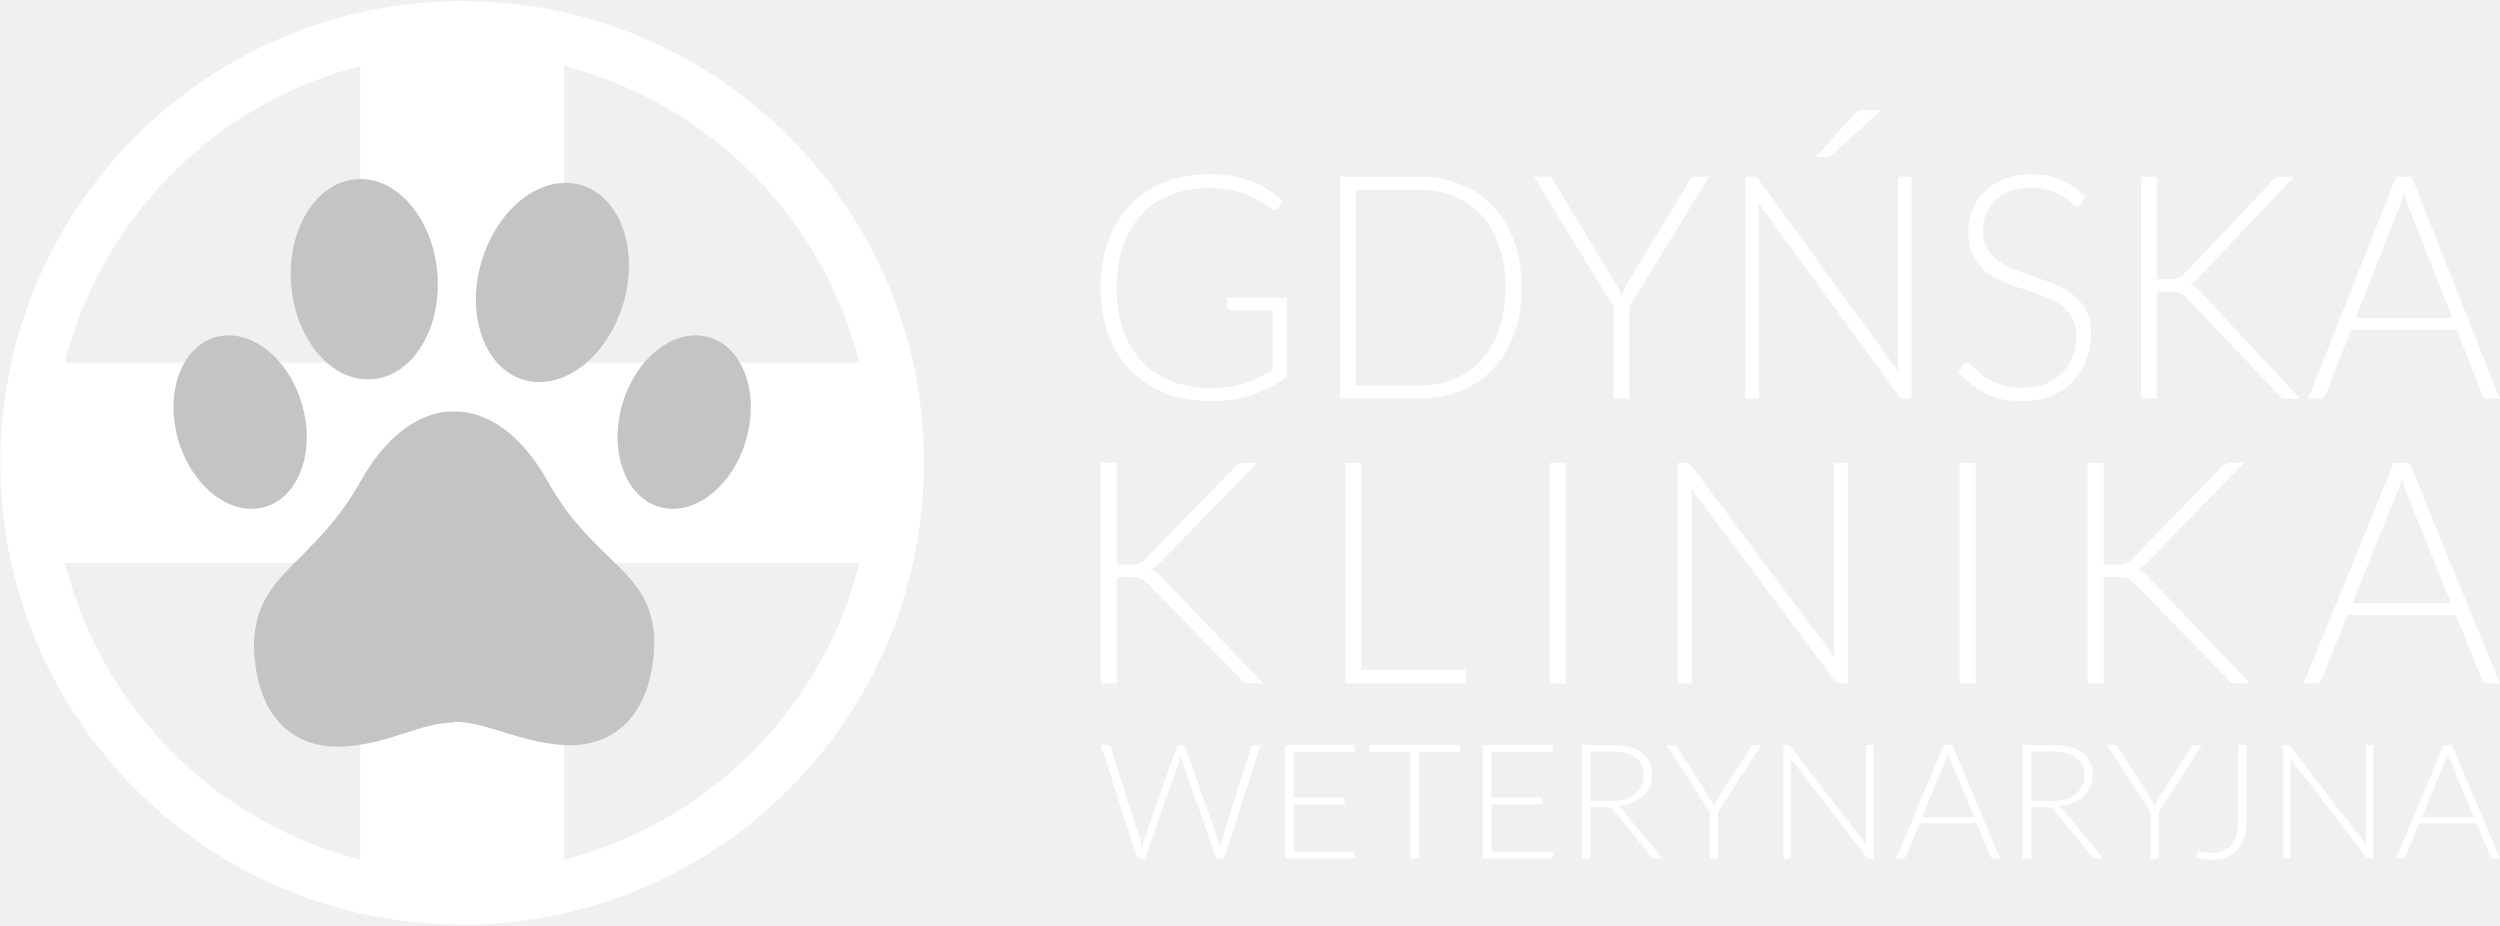
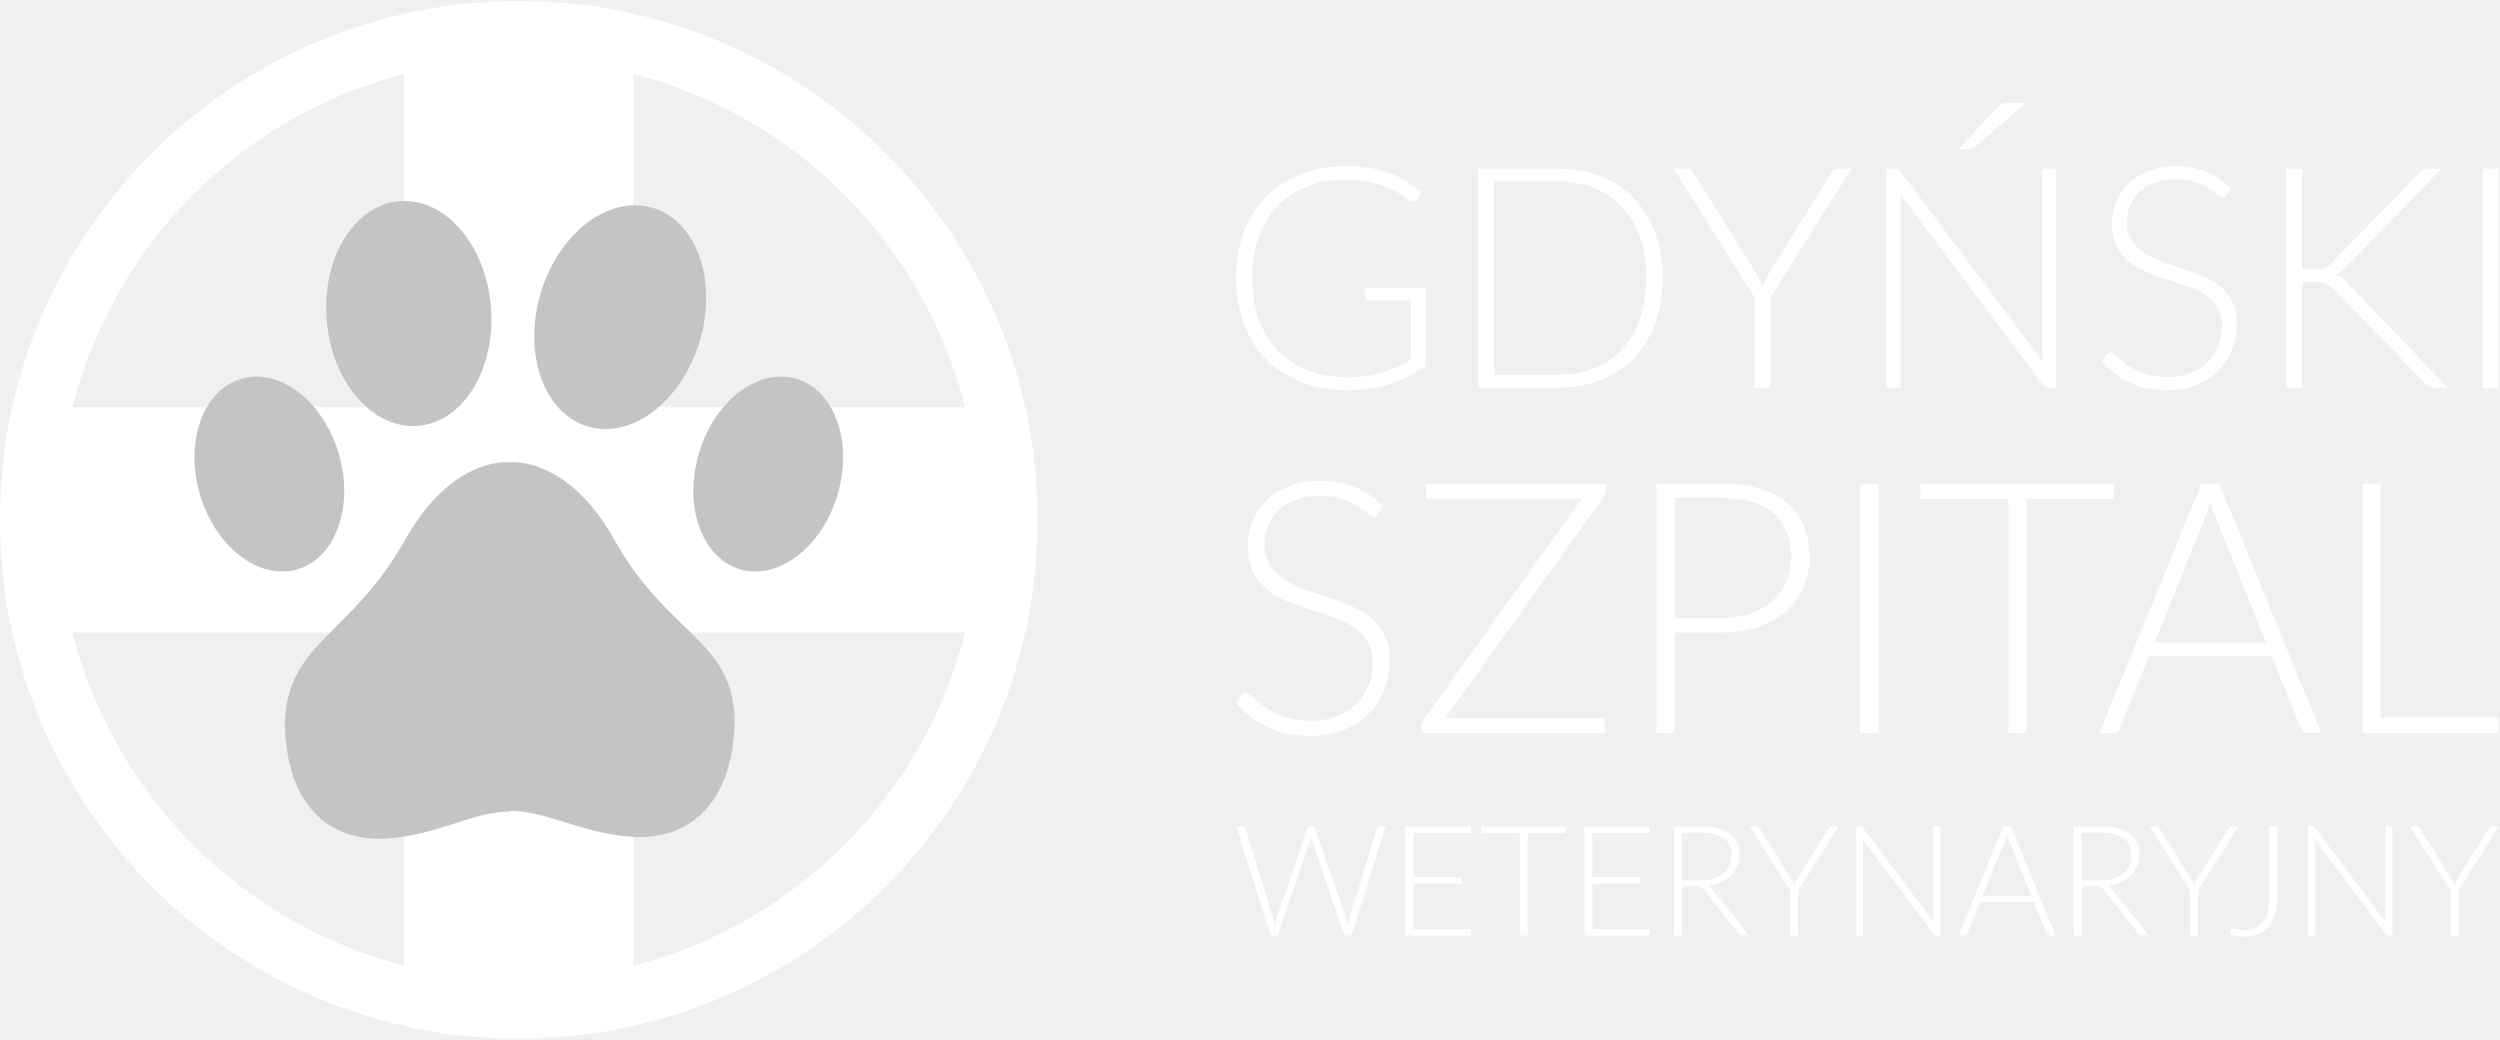
- <svg xmlns="http://www.w3.org/2000/svg" width="1456" height="539" viewBox="0 0 1456 539" fill="none">
-   <path d="M749.428 173.519V219.455C743.162 224.021 736.482 227.522 729.389 229.957C722.295 232.393 714.314 233.61 705.447 233.61C695.516 233.61 686.59 232.058 678.668 228.953C670.747 225.787 663.978 221.342 658.362 215.62C652.806 209.836 648.52 202.865 645.505 194.706C642.549 186.548 641.071 177.477 641.071 167.492C641.071 157.507 642.52 148.466 645.416 140.369C648.372 132.211 652.569 125.27 658.008 119.547C663.505 113.763 670.126 109.319 677.87 106.214C685.614 103.048 694.334 101.465 704.028 101.465C708.817 101.465 713.221 101.8 717.24 102.47C721.319 103.139 725.103 104.144 728.59 105.483C732.078 106.762 735.33 108.375 738.344 110.324C741.359 112.211 744.256 114.403 747.034 116.899L744.551 120.917C743.724 122.378 742.482 122.713 740.827 121.922C739.94 121.556 738.669 120.704 737.014 119.365C735.359 118.025 733.083 116.625 730.187 115.164C727.29 113.703 723.684 112.394 719.369 111.237C715.112 110.08 709.91 109.502 703.762 109.502C695.605 109.502 688.215 110.841 681.594 113.52C675.033 116.199 669.417 120.034 664.747 125.027C660.136 130.019 656.559 136.107 654.017 143.291C651.535 150.475 650.293 158.542 650.293 167.492C650.293 176.564 651.535 184.722 654.017 191.967C656.559 199.212 660.195 205.361 664.924 210.414C669.712 215.467 675.506 219.333 682.304 222.012C689.102 224.691 696.757 226.03 705.27 226.03C708.994 226.03 712.423 225.787 715.556 225.3C718.748 224.813 721.763 224.143 724.6 223.291C727.497 222.377 730.275 221.282 732.935 220.003C735.655 218.664 738.403 217.172 741.182 215.528V180.734H717.152C716.502 180.734 715.94 180.521 715.467 180.095C715.053 179.668 714.846 179.181 714.846 178.634V173.519H749.428Z" fill="white" />
-   <path d="M886.223 167.492C886.223 177.477 884.774 186.457 881.878 194.432C878.981 202.408 874.902 209.196 869.641 214.798C864.38 220.399 858.055 224.691 850.665 227.674C843.335 230.657 835.236 232.149 826.369 232.149H780.526V102.926H826.369C835.236 102.926 843.335 104.418 850.665 107.401C858.055 110.384 864.38 114.677 869.641 120.278C874.902 125.879 878.981 132.667 881.878 140.643C884.774 148.619 886.223 157.568 886.223 167.492ZM876.824 167.492C876.824 158.481 875.612 150.445 873.188 143.383C870.764 136.32 867.336 130.354 862.902 125.483C858.468 120.613 853.148 116.899 846.941 114.342C840.734 111.785 833.877 110.506 826.369 110.506H789.659V224.569H826.369C833.877 224.569 840.734 223.291 846.941 220.734C853.148 218.177 858.468 214.463 862.902 209.592C867.336 204.722 870.764 198.755 873.188 191.693C875.612 184.63 876.824 176.564 876.824 167.492Z" fill="white" />
-   <path d="M948.84 178.907V232.149H939.796V178.907L893.332 102.926H901.312C902.14 102.926 902.82 103.139 903.352 103.566C903.884 103.931 904.327 104.479 904.682 105.209L940.594 164.57C941.362 165.97 942.072 167.34 942.722 168.679C943.372 169.958 943.934 171.236 944.407 172.515C944.88 171.236 945.412 169.958 946.003 168.679C946.594 167.34 947.274 165.97 948.042 164.57L983.954 105.209C984.25 104.54 984.664 103.992 985.196 103.566C985.787 103.139 986.496 102.926 987.324 102.926H995.304L948.84 178.907Z" fill="white" />
-   <path d="M1113.28 102.926V232.149H1109.02C1108.25 232.149 1107.6 232.027 1107.07 231.784C1106.6 231.479 1106.13 230.992 1105.65 230.323L1024.16 118.177C1024.34 120.004 1024.43 121.739 1024.43 123.383V232.149H1016.45V102.926H1020.97C1021.8 102.926 1022.42 103.048 1022.83 103.292C1023.31 103.474 1023.81 103.931 1024.34 104.662L1105.65 216.533C1105.48 214.706 1105.39 212.971 1105.39 211.327V102.926H1113.28ZM1095.81 64.114L1066.73 90.324C1066.19 90.811 1065.66 91.115 1065.13 91.237C1064.6 91.359 1063.98 91.42 1063.27 91.42H1057.5L1080.38 66.123C1081.09 65.271 1081.8 64.723 1082.51 64.479C1083.28 64.236 1084.37 64.114 1085.79 64.114H1095.81Z" fill="white" />
-   <path d="M1212.13 118.634C1211.59 119.669 1210.83 120.186 1209.82 120.186C1209.05 120.186 1208.05 119.639 1206.81 118.543C1205.62 117.386 1204 116.138 1201.93 114.798C1199.86 113.398 1197.26 112.12 1194.13 110.963C1191.05 109.806 1187.24 109.228 1182.69 109.228C1178.14 109.228 1174.12 109.897 1170.63 111.237C1167.2 112.576 1164.3 114.403 1161.94 116.716C1159.63 119.03 1157.86 121.709 1156.62 124.753C1155.44 127.797 1154.84 130.993 1154.84 134.342C1154.84 138.725 1155.73 142.348 1157.5 145.209C1159.34 148.071 1161.73 150.506 1164.69 152.515C1167.64 154.524 1170.98 156.229 1174.71 157.629C1178.49 158.969 1182.36 160.308 1186.32 161.647C1190.28 162.987 1194.13 164.478 1197.85 166.122C1201.63 167.705 1205 169.714 1207.96 172.15C1210.91 174.585 1213.28 177.599 1215.05 181.191C1216.89 184.722 1217.8 189.136 1217.8 194.432C1217.8 199.851 1216.89 204.965 1215.05 209.775C1213.28 214.524 1210.68 218.664 1207.25 222.195C1203.82 225.726 1199.62 228.527 1194.66 230.597C1189.69 232.606 1184.02 233.61 1177.63 233.61C1169.36 233.61 1162.23 232.119 1156.26 229.135C1150.29 226.091 1145.06 221.951 1140.57 216.715L1143.05 212.697C1143.76 211.784 1144.59 211.327 1145.53 211.327C1146.07 211.327 1146.75 211.693 1147.57 212.423C1148.4 213.154 1149.41 214.067 1150.59 215.163C1151.77 216.198 1153.19 217.355 1154.84 218.633C1156.5 219.851 1158.42 221.008 1160.61 222.103C1162.8 223.138 1165.31 224.021 1168.15 224.752C1170.98 225.482 1174.2 225.848 1177.81 225.848C1182.78 225.848 1187.21 225.087 1191.11 223.565C1195.01 221.982 1198.29 219.851 1200.95 217.172C1203.67 214.493 1205.74 211.327 1207.16 207.674C1208.58 203.961 1209.29 200.003 1209.29 195.802C1209.29 191.236 1208.37 187.492 1206.54 184.57C1204.77 181.586 1202.4 179.121 1199.45 177.172C1196.49 175.163 1193.12 173.489 1189.34 172.15C1185.61 170.81 1181.77 169.501 1177.81 168.223C1173.85 166.944 1169.98 165.513 1166.19 163.93C1162.47 162.347 1159.13 160.338 1156.17 157.903C1153.22 155.407 1150.82 152.332 1148.99 148.679C1147.22 144.966 1146.33 140.339 1146.33 134.798C1146.33 130.476 1147.13 126.305 1148.73 122.287C1150.32 118.269 1152.66 114.738 1155.73 111.693C1158.81 108.588 1162.59 106.123 1167.08 104.296C1171.63 102.409 1176.81 101.465 1182.6 101.465C1189.1 101.465 1194.92 102.531 1200.07 104.662C1205.27 106.792 1210 110.05 1214.25 114.433L1212.13 118.634Z" fill="white" />
-   <path d="M1256.14 162.561H1263.58C1264.71 162.561 1265.68 162.53 1266.51 162.469C1267.34 162.347 1268.08 162.165 1268.73 161.921C1269.44 161.678 1270.06 161.343 1270.59 160.917C1271.18 160.43 1271.8 159.851 1272.45 159.182L1323.08 105.575C1323.97 104.54 1324.83 103.84 1325.65 103.474C1326.54 103.109 1327.58 102.926 1328.76 102.926H1336.03L1281.23 160.917C1280.11 162.134 1279.1 163.078 1278.21 163.748C1277.39 164.417 1276.44 164.965 1275.38 165.392C1276.62 165.757 1277.74 166.335 1278.75 167.127C1279.75 167.857 1280.76 168.831 1281.76 170.049L1339.49 232.149H1332.13C1330.59 232.149 1329.47 231.966 1328.76 231.601C1328.11 231.175 1327.46 230.536 1326.81 229.683L1273.78 173.793C1273.13 173.124 1272.51 172.545 1271.92 172.058C1271.39 171.571 1270.77 171.175 1270.06 170.871C1269.41 170.506 1268.61 170.262 1267.66 170.14C1266.78 169.958 1265.62 169.866 1264.2 169.866H1256.14V232.149H1247V102.926H1256.14V162.561Z" fill="white" />
-   <path d="M1428.12 185.209L1402.58 119.913C1401.69 117.782 1400.84 115.225 1400.01 112.241C1399.65 113.703 1399.27 115.103 1398.86 116.442C1398.44 117.721 1398 118.908 1397.53 120.004L1371.99 185.209H1428.12ZM1455.87 232.149H1448.87C1448.04 232.149 1447.36 231.936 1446.83 231.51C1446.3 231.023 1445.88 230.414 1445.59 229.683L1430.87 192.149H1369.24L1354.52 229.683C1354.28 230.353 1353.87 230.931 1353.28 231.418C1352.69 231.906 1351.98 232.149 1351.15 232.149H1344.23L1395.57 102.926H1404.53L1455.87 232.149Z" fill="white" />
-   <path d="M734.214 433.935L712.838 499.991H708.418L688.339 442.665C688.083 441.887 687.859 441.078 687.667 440.237C687.474 441.078 687.25 441.887 686.994 442.665L666.867 499.991H662.496L641.071 433.935H645.154C646.083 433.935 646.676 434.355 646.932 435.196L664.081 489.488C664.433 490.733 664.753 492.149 665.041 493.736C665.202 492.927 665.362 492.18 665.522 491.495C665.682 490.779 665.874 490.11 666.098 489.488L685.313 435.196C685.441 434.853 685.665 434.558 685.985 434.309C686.306 434.06 686.69 433.935 687.138 433.935H688.483C688.932 433.935 689.3 434.06 689.588 434.309C689.876 434.526 690.1 434.822 690.261 435.196L709.475 489.488C709.699 490.079 709.891 490.733 710.052 491.448C710.244 492.164 710.42 492.911 710.58 493.689C710.74 492.911 710.884 492.18 711.012 491.495C711.172 490.779 711.333 490.11 711.493 489.488L728.642 435.196C728.738 434.853 728.946 434.558 729.266 434.309C729.618 434.06 730.019 433.935 730.467 433.935H734.214Z" fill="white" />
-   <path d="M789.273 496.023L789.177 499.991H748.442V433.935H789.177V437.903H753.39V464.606H783.173V468.48H753.39V496.023H789.273Z" fill="white" />
-   <path d="M850.287 437.997H826.413V499.991H821.465V437.997H797.447V433.935H850.287V437.997Z" fill="white" />
-   <path d="M904.482 496.023L904.386 499.991H863.651V433.935H904.386V437.903H868.599V464.606H898.381V468.48H868.599V496.023H904.482Z" fill="white" />
-   <path d="M938.019 466.566C941.029 466.566 943.719 466.224 946.089 465.539C948.491 464.824 950.508 463.812 952.142 462.505C953.807 461.198 955.072 459.626 955.936 457.79C956.801 455.954 957.233 453.884 957.233 451.581C957.233 446.882 955.648 443.396 952.478 441.124C949.34 438.852 944.744 437.716 938.691 437.716H926.25V466.566H938.019ZM968.186 499.991H963.959C963.414 499.991 962.95 499.914 962.566 499.758C962.213 499.571 961.877 499.244 961.557 498.778L939.748 471.982C939.492 471.639 939.22 471.344 938.932 471.095C938.675 470.846 938.371 470.659 938.019 470.534C937.699 470.379 937.298 470.27 936.818 470.208C936.37 470.145 935.809 470.114 935.137 470.114H926.25V499.991H921.302V433.935H938.691C946.505 433.935 952.35 435.413 956.225 438.37C960.132 441.295 962.085 445.606 962.085 451.301C962.085 453.822 961.637 456.125 960.74 458.21C959.843 460.295 958.546 462.132 956.849 463.719C955.184 465.275 953.15 466.551 950.749 467.547C948.379 468.543 945.705 469.212 942.726 469.554C943.495 470.021 944.184 470.643 944.792 471.421L968.186 499.991Z" fill="white" />
-   <path d="M1000.6 472.775V499.991H995.702V472.775L970.531 433.935H974.855C975.303 433.935 975.671 434.044 975.959 434.262C976.248 434.449 976.488 434.729 976.68 435.102L996.135 465.446C996.551 466.162 996.935 466.862 997.288 467.547C997.64 468.2 997.944 468.854 998.2 469.507C998.456 468.854 998.745 468.2 999.065 467.547C999.385 466.862 999.753 466.162 1000.17 465.446L1019.62 435.102C1019.78 434.76 1020.01 434.48 1020.3 434.262C1020.62 434.044 1021 433.935 1021.45 433.935H1025.77L1000.6 472.775Z" fill="white" />
-   <path d="M1091.12 433.935V499.991H1088.82C1088.4 499.991 1088.05 499.929 1087.76 499.805C1087.51 499.649 1087.25 499.4 1086.99 499.058L1042.85 441.731C1042.94 442.665 1042.99 443.552 1042.99 444.392V499.991H1038.67V433.935H1041.12C1041.57 433.935 1041.9 433.997 1042.13 434.122C1042.38 434.215 1042.66 434.449 1042.94 434.822L1086.99 492.009C1086.9 491.075 1086.85 490.188 1086.85 489.348V433.935H1091.12Z" fill="white" />
-   <path d="M1149.77 475.996L1135.93 442.618C1135.45 441.529 1134.99 440.222 1134.54 438.697C1134.35 439.444 1134.14 440.159 1133.91 440.844C1133.69 441.498 1133.45 442.105 1133.19 442.665L1119.36 475.996H1149.77ZM1164.8 499.991H1161.01C1160.56 499.991 1160.19 499.882 1159.9 499.665C1159.61 499.416 1159.39 499.104 1159.23 498.731L1151.25 479.544H1117.87L1109.9 498.731C1109.77 499.073 1109.54 499.369 1109.22 499.618C1108.9 499.867 1108.52 499.991 1108.07 499.991H1104.32L1132.14 433.935H1136.99L1164.8 499.991Z" fill="white" />
-   <path d="M1194.71 466.566C1197.72 466.566 1200.41 466.224 1202.78 465.539C1205.18 464.824 1207.2 463.812 1208.83 462.505C1210.49 461.198 1211.76 459.626 1212.62 457.79C1213.49 455.954 1213.92 453.884 1213.92 451.581C1213.92 446.882 1212.34 443.396 1209.16 441.124C1206.03 438.852 1201.43 437.716 1195.38 437.716H1182.94V466.566H1194.71ZM1224.87 499.991H1220.65C1220.1 499.991 1219.64 499.914 1219.25 499.758C1218.9 499.571 1218.56 499.244 1218.24 498.778L1196.44 471.982C1196.18 471.639 1195.91 471.344 1195.62 471.095C1195.36 470.846 1195.06 470.659 1194.71 470.534C1194.39 470.379 1193.99 470.27 1193.51 470.208C1193.06 470.145 1192.5 470.114 1191.82 470.114H1182.94V499.991H1177.99V433.935H1195.38C1203.19 433.935 1209.04 435.413 1212.91 438.37C1216.82 441.295 1218.77 445.606 1218.77 451.301C1218.77 453.822 1218.32 456.125 1217.43 458.21C1216.53 460.295 1215.23 462.132 1213.54 463.719C1211.87 465.275 1209.84 466.551 1207.44 467.547C1205.07 468.543 1202.39 469.212 1199.41 469.554C1200.18 470.021 1200.87 470.643 1201.48 471.421L1224.87 499.991Z" fill="white" />
-   <path d="M1257.29 472.775V499.991H1252.39V472.775L1227.22 433.935H1231.54C1231.99 433.935 1232.36 434.044 1232.65 434.262C1232.93 434.449 1233.17 434.729 1233.37 435.102L1252.82 465.446C1253.24 466.162 1253.62 466.862 1253.97 467.547C1254.33 468.2 1254.63 468.854 1254.89 469.507C1255.14 468.854 1255.43 468.2 1255.75 467.547C1256.07 466.862 1256.44 466.162 1256.86 465.446L1276.31 435.102C1276.47 434.76 1276.7 434.48 1276.98 434.262C1277.3 434.044 1277.69 433.935 1278.14 433.935H1282.46L1257.29 472.775Z" fill="white" />
-   <path d="M1308.45 477.957C1308.45 481.661 1307.99 484.928 1307.06 487.76C1306.13 490.593 1304.79 492.973 1303.03 494.903C1301.26 496.833 1299.13 498.295 1296.64 499.291C1294.14 500.256 1291.32 500.738 1288.18 500.738C1286.74 500.738 1285.28 500.629 1283.81 500.412C1282.34 500.194 1280.82 499.851 1279.25 499.385C1279.28 498.949 1279.31 498.513 1279.34 498.077C1279.41 497.642 1279.47 497.206 1279.54 496.77C1279.6 496.49 1279.71 496.241 1279.87 496.023C1280.06 495.806 1280.38 495.697 1280.83 495.697C1281.12 495.697 1281.46 495.759 1281.84 495.883C1282.26 495.977 1282.74 496.086 1283.28 496.21C1283.83 496.335 1284.47 496.459 1285.2 496.584C1285.94 496.677 1286.79 496.724 1287.75 496.724C1290.18 496.724 1292.38 496.35 1294.33 495.603C1296.28 494.856 1297.95 493.72 1299.33 492.195C1300.7 490.639 1301.74 488.694 1302.45 486.36C1303.19 483.995 1303.55 481.225 1303.55 478.05V433.935H1308.45V477.957Z" fill="white" />
-   <path d="M1382.2 433.935V499.991H1379.89C1379.47 499.991 1379.12 499.929 1378.83 499.805C1378.58 499.649 1378.32 499.4 1378.06 499.058L1333.92 441.731C1334.01 442.665 1334.06 443.552 1334.06 444.392V499.991H1329.74V433.935H1332.19C1332.64 433.935 1332.97 433.997 1333.2 434.122C1333.45 434.215 1333.73 434.449 1334.01 434.822L1378.06 492.009C1377.97 491.075 1377.92 490.188 1377.92 489.348V433.935H1382.2Z" fill="white" />
-   <path d="M1440.84 475.996L1427 442.618C1426.52 441.529 1426.06 440.222 1425.61 438.697C1425.42 439.444 1425.21 440.159 1424.98 440.844C1424.76 441.498 1424.52 442.105 1424.26 442.665L1410.43 475.996H1440.84ZM1455.87 499.991H1452.08C1451.63 499.991 1451.26 499.882 1450.97 499.665C1450.68 499.416 1450.46 499.104 1450.3 498.731L1442.33 479.544H1408.94L1400.97 498.731C1400.84 499.073 1400.61 499.369 1400.29 499.618C1399.97 499.867 1399.59 499.991 1399.14 499.991H1395.39L1423.21 433.935H1428.06L1455.87 499.991Z" fill="white" />
-   <path d="M650.418 328.827H658.04C659.189 328.827 660.187 328.797 661.034 328.737C661.881 328.616 662.637 328.434 663.303 328.192C664.028 327.95 664.664 327.618 665.208 327.194C665.813 326.71 666.448 326.135 667.114 325.47L718.926 272.206C719.834 271.177 720.711 270.482 721.558 270.119C722.465 269.756 723.524 269.574 724.733 269.574H732.174L676.097 327.194C674.948 328.404 673.919 329.342 673.012 330.007C672.165 330.672 671.197 331.217 670.108 331.64C671.378 332.003 672.528 332.578 673.556 333.364C674.585 334.09 675.613 335.058 676.641 336.268L735.713 397.971H728.182C726.609 397.971 725.459 397.79 724.733 397.427C724.068 397.003 723.403 396.368 722.737 395.521L668.475 339.988C667.809 339.323 667.174 338.748 666.569 338.264C666.025 337.78 665.39 337.387 664.664 337.085C663.998 336.722 663.182 336.48 662.214 336.359C661.306 336.177 660.127 336.087 658.675 336.087H650.418V397.971H641.071V269.574H650.418V328.827Z" fill="white" />
-   <path d="M853.632 390.077V397.971H783.49V269.574H792.837V390.077H853.632Z" fill="white" />
-   <path d="M911.862 397.971H902.516V269.574H911.862V397.971Z" fill="white" />
-   <path d="M1076.15 269.574V397.971H1071.79C1071 397.971 1070.34 397.85 1069.79 397.608C1069.31 397.306 1068.83 396.822 1068.34 396.156L984.951 284.728C985.133 286.543 985.224 288.267 985.224 289.9V397.971H977.057V269.574H981.685C982.532 269.574 983.167 269.695 983.59 269.937C984.074 270.119 984.589 270.572 985.133 271.298L1068.34 382.455C1068.16 380.64 1068.07 378.916 1068.07 377.283V269.574H1076.15Z" fill="white" />
-   <path d="M1150.62 397.971H1141.28V269.574H1150.62V397.971Z" fill="white" />
-   <path d="M1225.16 328.827H1232.78C1233.93 328.827 1234.93 328.797 1235.78 328.737C1236.63 328.616 1237.38 328.434 1238.05 328.192C1238.77 327.95 1239.41 327.618 1239.95 327.194C1240.56 326.71 1241.19 326.135 1241.86 325.47L1293.67 272.206C1294.58 271.177 1295.46 270.482 1296.3 270.119C1297.21 269.756 1298.27 269.574 1299.48 269.574H1306.92L1250.84 327.194C1249.69 328.404 1248.66 329.342 1247.76 330.007C1246.91 330.672 1245.94 331.217 1244.85 331.64C1246.12 332.003 1247.27 332.578 1248.3 333.364C1249.33 334.09 1250.36 335.058 1251.39 336.268L1310.46 397.971H1302.93C1301.35 397.971 1300.2 397.79 1299.48 397.427C1298.81 397.003 1298.15 396.368 1297.48 395.521L1243.22 339.988C1242.55 339.323 1241.92 338.748 1241.31 338.264C1240.77 337.78 1240.13 337.387 1239.41 337.085C1238.74 336.722 1237.93 336.48 1236.96 336.359C1236.05 336.177 1234.87 336.087 1233.42 336.087H1225.16V397.971H1215.82V269.574H1225.16V328.827Z" fill="white" />
-   <path d="M1427.47 351.331L1401.34 286.452C1400.43 284.335 1399.55 281.794 1398.71 278.83C1398.34 280.282 1397.95 281.673 1397.53 283.004C1397.1 284.274 1396.65 285.454 1396.16 286.543L1370.03 351.331H1427.47ZM1455.87 397.971H1448.7C1447.86 397.971 1447.16 397.76 1446.62 397.336C1446.07 396.852 1445.65 396.247 1445.35 395.521L1430.28 358.227H1367.22L1352.16 395.521C1351.91 396.187 1351.49 396.761 1350.89 397.245C1350.28 397.729 1349.55 397.971 1348.71 397.971H1341.63L1394.17 269.574H1403.33L1455.87 397.971Z" fill="white" />
-   <path fill-rule="evenodd" clip-rule="evenodd" d="M269.165 538.511C417.695 538.511 538.102 418.104 538.102 269.574C538.102 121.045 417.695 0.637 269.165 0.637C120.636 0.637 0.229 121.045 0.229 269.574C0.229 418.104 120.636 538.511 269.165 538.511ZM269.165 508.101C400.9 508.101 507.692 401.309 507.692 269.574C507.692 137.84 400.9 31.048 269.165 31.048C137.431 31.048 30.639 137.84 30.639 269.574C30.639 401.309 137.431 508.101 269.165 508.101Z" fill="white" />
-   <path d="M528.869 327.975V211.174H328.558L328.558 14.211L209.773 14.211L209.773 211.174H9.462V327.975H209.773L209.773 524.938H328.558V327.975H528.869Z" fill="white" />
-   <path d="M381.106 373.108C380.34 418.912 355.321 435.485 328.765 433.949C302.209 432.42 283.738 420.407 264.877 420.407L264.104 420.828C245.243 420.828 226.773 433.263 200.217 434.792C173.659 436.321 148.642 420.583 147.876 374.779C149.416 332.725 182.255 329.633 210.226 279.954C234.855 236.209 264.106 239.749 264.106 239.749H264.877C264.877 239.749 294.38 236.399 318.758 279.954C346.595 329.701 379.566 331.052 381.106 373.108ZM216.68 220.877C240.202 219.137 257.244 191.64 254.743 159.459C252.242 127.28 231.145 102.603 207.623 104.343C184.101 106.083 167.059 133.581 169.56 165.76C172.061 197.94 193.157 222.617 216.68 220.877ZM305.834 221.436C328.821 227.549 354.579 207.013 363.365 175.568C372.15 144.122 360.638 113.675 337.652 107.562C314.665 101.448 288.906 121.984 280.121 153.429C271.336 184.874 282.847 215.323 305.834 221.436ZM412.331 196.258C392.314 190.934 369.883 208.816 362.232 236.2C354.581 263.584 364.606 290.097 384.624 295.421C404.642 300.744 427.072 282.862 434.723 255.478C442.375 228.096 432.35 201.582 412.331 196.258ZM176.098 236.198C168.447 208.816 146.017 190.933 125.999 196.256C105.981 201.58 95.956 228.094 103.607 255.477C111.258 282.859 133.689 300.742 153.707 295.419C173.724 290.096 183.749 263.582 176.098 236.198Z" fill="#C4C4C4" />
+ <svg xmlns="http://www.w3.org/2000/svg" width="1296" height="539" viewBox="0 0 1296 539" fill="none">
+   <path fill-rule="evenodd" clip-rule="evenodd" d="M268.937 538.425C417.466 538.425 537.874 418.017 537.874 269.488C537.874 120.958 417.466 0.551 268.937 0.551C120.407 0.551 0 120.958 0 269.488C0 418.017 120.407 538.425 268.937 538.425ZM268.937 508.014C400.671 508.014 507.463 401.222 507.463 269.488C507.463 137.753 400.671 30.961 268.937 30.961C137.202 30.961 30.41 137.753 30.41 269.488C30.41 401.222 137.202 508.014 268.937 508.014Z" fill="white" />
+   <path d="M528.64 327.888V211.087H328.33L328.33 14.124L209.544 14.124L209.544 211.087H9.233V327.888H209.544L209.544 524.851H328.33L328.33 327.888H528.64Z" fill="white" />
+   <path d="M380.877 373.021C380.112 418.825 355.093 435.399 328.537 433.863C301.98 432.334 283.51 420.321 264.649 420.321L263.876 420.742C245.015 420.742 226.545 433.176 199.988 434.705C173.431 436.234 148.413 420.497 147.648 374.693C149.187 332.639 182.027 329.546 209.998 279.868C234.627 236.122 263.877 239.663 263.877 239.663H264.649C264.649 239.663 294.152 236.312 318.529 279.868C346.366 329.614 379.338 330.966 380.877 373.021ZM216.451 220.79C239.974 219.05 257.016 191.553 254.515 159.373C252.014 127.193 230.917 102.516 207.395 104.256C183.872 105.996 166.83 133.494 169.331 165.674C171.832 197.854 192.928 222.531 216.451 220.79ZM305.605 221.349C328.592 227.462 354.351 206.927 363.136 175.481C371.921 144.036 360.409 113.588 337.423 107.475C314.436 101.362 288.678 121.897 279.893 153.343C271.107 184.788 282.618 215.236 305.605 221.349ZM412.103 196.172C392.085 190.848 369.654 208.73 362.003 236.114C354.353 263.497 364.378 290.011 384.395 295.334C404.413 300.658 426.844 282.776 434.495 255.392C442.146 228.01 432.121 201.495 412.103 196.172ZM175.87 236.111C168.218 208.729 145.789 190.846 125.771 196.17C105.753 201.493 95.727 228.007 103.378 255.39C111.03 282.773 133.46 300.656 153.478 295.332C173.495 290.009 183.52 263.495 175.87 236.111Z" fill="#C4C4C4" />
+   <path d="M714.571 266.44C714.023 267.475 713.232 267.993 712.197 267.993C711.405 267.993 710.37 267.445 709.092 266.349C707.874 265.192 706.2 263.944 704.069 262.605C701.938 261.204 699.259 259.926 696.033 258.769C692.867 257.612 688.94 257.034 684.252 257.034C679.564 257.034 675.424 257.703 671.832 259.043C668.301 260.382 665.317 262.209 662.882 264.522C660.508 266.836 658.681 269.515 657.403 272.559C656.185 275.603 655.576 278.799 655.576 282.148C655.576 286.531 656.489 290.154 658.316 293.015C660.203 295.877 662.669 298.312 665.713 300.321C668.757 302.33 672.197 304.035 676.033 305.435C679.929 306.775 683.917 308.114 687.996 309.454C692.075 310.793 696.033 312.285 699.868 313.928C703.765 315.511 707.235 317.521 710.279 319.956C713.323 322.391 715.759 325.405 717.585 328.997C719.472 332.528 720.416 336.942 720.416 342.239C720.416 347.657 719.472 352.772 717.585 357.581C715.759 362.33 713.08 366.47 709.549 370.001C706.017 373.533 701.695 376.333 696.581 378.403C691.466 380.412 685.622 381.417 679.046 381.417C670.523 381.417 663.186 379.925 657.037 376.942C650.888 373.898 645.5 369.758 640.873 364.522L643.43 360.504C644.161 359.59 645.013 359.134 645.987 359.134C646.535 359.134 647.235 359.499 648.088 360.23C648.94 360.96 649.975 361.874 651.193 362.969C652.41 364.004 653.871 365.161 655.576 366.44C657.281 367.657 659.26 368.814 661.512 369.91C663.765 370.945 666.352 371.828 669.275 372.558C672.197 373.289 675.515 373.654 679.229 373.654C684.343 373.654 688.909 372.893 692.928 371.371C696.946 369.788 700.325 367.657 703.065 364.979C705.865 362.3 707.996 359.134 709.457 355.481C710.918 351.767 711.649 347.81 711.649 343.609C711.649 339.043 710.705 335.298 708.818 332.376C706.991 329.393 704.556 326.927 701.512 324.979C698.468 322.97 694.998 321.295 691.101 319.956C687.266 318.616 683.308 317.307 679.229 316.029C675.15 314.75 671.162 313.32 667.266 311.737C663.43 310.154 659.99 308.145 656.946 305.709C653.902 303.213 651.436 300.139 649.549 296.486C647.722 292.772 646.809 288.145 646.809 282.604C646.809 278.282 647.631 274.111 649.275 270.093C650.919 266.075 653.324 262.544 656.489 259.5C659.655 256.394 663.552 253.929 668.179 252.102C672.867 250.215 678.194 249.271 684.161 249.271C690.858 249.271 696.855 250.337 702.151 252.468C707.509 254.598 712.38 257.856 716.763 262.239L714.571 266.44Z" fill="white" />
+   <path d="M832.59 253.929C832.59 255.086 832.164 256.334 831.312 257.673L749.303 372.193H831.951V379.956H736.792V376.577C736.792 375.907 736.883 375.329 737.066 374.841C737.309 374.294 737.583 373.776 737.887 373.289L820.079 258.495H739.166V250.732H832.59V253.929Z" fill="white" />
+   <path d="M892.162 320.412C897.824 320.412 902.908 319.621 907.413 318.038C911.918 316.455 915.723 314.263 918.828 311.463C921.994 308.662 924.399 305.375 926.043 301.6C927.748 297.764 928.6 293.594 928.6 289.088C928.6 279.165 925.556 271.524 919.468 266.166C913.379 260.808 904.278 258.13 892.162 258.13H868.144V320.412H892.162ZM892.162 250.732C907.322 250.732 918.737 254.051 926.408 260.687C934.14 267.323 938.006 276.79 938.006 289.088C938.006 294.75 936.941 299.956 934.81 304.705C932.679 309.454 929.635 313.563 925.678 317.034C921.72 320.443 916.911 323.122 911.249 325.07C905.587 326.957 899.224 327.901 892.162 327.901H868.144V379.956H858.737V250.732H892.162Z" fill="white" />
+   <path d="M973.737 379.956H964.331V250.732H973.737V379.956Z" fill="white" />
+   <path d="M1095.97 258.678H1050.58V379.956H1041.18V258.678H995.516V250.732H1095.97V258.678Z" fill="white" />
+   <path d="M1174.74 333.015L1148.44 267.719C1147.53 265.588 1146.64 263.031 1145.79 260.047C1145.43 261.509 1145.03 262.909 1144.61 264.248C1144.18 265.527 1143.72 266.714 1143.24 267.81L1116.93 333.015H1174.74ZM1203.33 379.956H1196.11C1195.26 379.956 1194.56 379.743 1194.01 379.316C1193.46 378.829 1193.04 378.22 1192.73 377.49L1177.57 339.956H1114.1L1098.94 377.49C1098.7 378.16 1098.27 378.738 1097.66 379.225C1097.06 379.712 1096.33 379.956 1095.47 379.956H1088.35L1141.23 250.732H1150.45L1203.33 379.956Z" fill="white" />
+   <path d="M1295.34 372.01V379.956H1224.75V250.732H1234.15V372.01H1295.34Z" fill="white" />
+   <path d="M738.931 149.466V189.829C733.261 193.841 727.216 196.917 720.796 199.057C714.377 201.197 707.155 202.267 699.13 202.267C690.143 202.267 682.065 200.903 674.897 198.174C667.728 195.392 661.603 191.487 656.521 186.459C651.492 181.376 647.614 175.251 644.885 168.083C642.21 160.914 640.873 152.943 640.873 144.17C640.873 135.397 642.184 127.452 644.805 120.337C647.48 113.169 651.278 107.07 656.2 102.042C661.175 96.96 667.166 93.054 674.174 90.326C681.182 87.544 689.073 86.153 697.846 86.153C702.18 86.153 706.165 86.448 709.803 87.036C713.494 87.624 716.918 88.507 720.074 89.684C723.23 90.808 726.173 92.225 728.901 93.937C731.629 95.595 734.25 97.521 736.765 99.715L734.518 103.245C733.769 104.529 732.646 104.824 731.148 104.128C730.345 103.807 729.195 103.058 727.697 101.881C726.199 100.704 724.14 99.474 721.518 98.19C718.897 96.906 715.634 95.756 711.729 94.74C707.877 93.723 703.169 93.215 697.606 93.215C690.223 93.215 683.536 94.392 677.545 96.746C671.607 99.099 666.524 102.47 662.298 106.856C658.126 111.243 654.889 116.593 652.589 122.905C650.342 129.218 649.218 136.306 649.218 144.17C649.218 152.141 650.342 159.309 652.589 165.675C654.889 172.041 658.179 177.444 662.459 181.885C666.792 186.325 672.035 189.722 678.187 192.076C684.339 194.429 691.266 195.606 698.97 195.606C702.34 195.606 705.443 195.392 708.278 194.964C711.167 194.536 713.895 193.948 716.463 193.199C719.084 192.397 721.599 191.434 724.006 190.31C726.467 189.133 728.954 187.823 731.469 186.378V155.805H709.723C709.134 155.805 708.626 155.618 708.198 155.244C707.823 154.869 707.636 154.441 707.636 153.96V149.466H738.931Z" fill="white" />
+   <path d="M861.922 144.17C861.922 152.943 860.611 160.834 857.99 167.842C855.369 174.85 851.677 180.815 846.916 185.736C842.155 190.658 836.431 194.429 829.744 197.051C823.11 199.672 815.781 200.983 807.757 200.983H766.271V87.437H807.757C815.781 87.437 823.11 88.748 829.744 91.369C836.431 93.99 842.155 97.762 846.916 102.684C851.677 107.605 855.369 113.57 857.99 120.578C860.611 127.586 861.922 135.45 861.922 144.17ZM853.416 144.17C853.416 136.252 852.319 129.191 850.126 122.985C847.933 116.78 844.83 111.537 840.818 107.258C836.805 102.978 831.991 99.715 826.374 97.468C820.757 95.221 814.551 94.097 807.757 94.097H774.536V194.322H807.757C814.551 194.322 820.757 193.199 826.374 190.952C831.991 188.705 836.805 185.442 840.818 181.162C844.83 176.883 847.933 171.64 850.126 165.435C852.319 159.229 853.416 152.141 853.416 144.17Z" fill="white" />
+   <path d="M917.786 154.2V200.983H909.601V154.2L867.553 87.437H874.775C875.524 87.437 876.139 87.624 876.62 87.999C877.102 88.32 877.503 88.801 877.824 89.443L910.323 141.602C911.018 142.832 911.66 144.036 912.249 145.213C912.837 146.336 913.345 147.46 913.773 148.583C914.201 147.46 914.683 146.336 915.218 145.213C915.753 144.036 916.368 142.832 917.063 141.602L949.562 89.443C949.83 88.855 950.204 88.373 950.686 87.999C951.221 87.624 951.863 87.437 952.612 87.437H959.834L917.786 154.2Z" fill="white" />
+   <path d="M1065.79 87.437V200.983H1061.94C1061.24 200.983 1060.66 200.876 1060.18 200.662C1059.75 200.394 1059.32 199.966 1058.89 199.378L985.147 100.838C985.307 102.443 985.388 103.968 985.388 105.412V200.983H978.166V87.437H982.258C983.007 87.437 983.569 87.544 983.943 87.758C984.371 87.919 984.826 88.32 985.307 88.962L1058.89 187.261C1058.73 185.656 1058.65 184.131 1058.65 182.687V87.437H1065.79ZM1049.98 53.334L1023.66 76.364C1023.18 76.791 1022.7 77.059 1022.22 77.166C1021.74 77.273 1021.18 77.326 1020.53 77.326H1015.32L1036.02 55.099C1036.66 54.35 1037.31 53.868 1037.95 53.654C1038.64 53.441 1039.63 53.334 1040.92 53.334H1049.98Z" fill="white" />
+   <path d="M1154.44 101.239C1153.96 102.149 1153.27 102.603 1152.36 102.603C1151.66 102.603 1150.75 102.122 1149.63 101.159C1148.56 100.143 1147.09 99.046 1145.22 97.869C1143.34 96.639 1140.99 95.515 1138.15 94.499C1135.37 93.482 1131.92 92.974 1127.8 92.974C1123.68 92.974 1120.05 93.563 1116.89 94.74C1113.79 95.916 1111.16 97.521 1109.02 99.554C1106.94 101.587 1105.33 103.941 1104.21 106.616C1103.14 109.29 1102.61 112.099 1102.61 115.041C1102.61 118.893 1103.41 122.076 1105.01 124.59C1106.67 127.105 1108.84 129.244 1111.51 131.01C1114.19 132.775 1117.21 134.273 1120.58 135.504C1124 136.68 1127.51 137.857 1131.09 139.034C1134.68 140.211 1138.15 141.522 1141.52 142.966C1144.95 144.357 1148 146.122 1150.67 148.262C1153.35 150.402 1155.49 153.05 1157.09 156.207C1158.75 159.309 1159.58 163.188 1159.58 167.842C1159.58 172.603 1158.75 177.097 1157.09 181.323C1155.49 185.496 1153.13 189.133 1150.03 192.236C1146.93 195.339 1143.13 197.8 1138.64 199.619C1134.14 201.384 1129.01 202.267 1123.23 202.267C1115.74 202.267 1109.29 200.956 1103.89 198.335C1098.49 195.66 1093.75 192.022 1089.69 187.421L1091.93 183.891C1092.57 183.088 1093.32 182.687 1094.18 182.687C1094.66 182.687 1095.28 183.008 1096.03 183.65C1096.77 184.292 1097.68 185.094 1098.75 186.057C1099.82 186.967 1101.11 187.983 1102.61 189.107C1104.1 190.177 1105.84 191.193 1107.82 192.156C1109.8 193.065 1112.07 193.841 1114.64 194.483C1117.21 195.125 1120.13 195.446 1123.39 195.446C1127.88 195.446 1131.89 194.777 1135.43 193.44C1138.96 192.049 1141.93 190.177 1144.33 187.823C1146.79 185.469 1148.67 182.687 1149.95 179.477C1151.23 176.214 1151.88 172.737 1151.88 169.046C1151.88 165.033 1151.05 161.743 1149.39 159.176C1147.78 156.554 1145.64 154.388 1142.97 152.676C1140.29 150.91 1137.24 149.439 1133.82 148.262C1130.45 147.085 1126.97 145.935 1123.39 144.812C1119.8 143.688 1116.3 142.431 1112.88 141.04C1109.51 139.649 1106.48 137.884 1103.81 135.744C1101.13 133.551 1098.97 130.849 1097.31 127.64C1095.7 124.376 1094.9 120.311 1094.9 115.442C1094.9 111.644 1095.62 107.98 1097.07 104.449C1098.51 100.918 1100.63 97.816 1103.41 95.141C1106.19 92.412 1109.61 90.246 1113.68 88.641C1117.8 86.983 1122.48 86.153 1127.72 86.153C1133.61 86.153 1138.88 87.09 1143.53 88.962C1148.24 90.834 1152.52 93.696 1156.37 97.548L1154.44 101.239Z" fill="white" />
+   <path d="M1193.47 139.837H1200.21C1201.22 139.837 1202.11 139.81 1202.86 139.756C1203.6 139.649 1204.27 139.489 1204.86 139.275C1205.5 139.061 1206.07 138.767 1206.55 138.392C1207.08 137.964 1207.64 137.456 1208.23 136.868L1254.05 89.764C1254.85 88.855 1255.63 88.24 1256.38 87.919C1257.18 87.598 1258.12 87.437 1259.19 87.437H1265.77L1216.18 138.392C1215.16 139.462 1214.25 140.291 1213.45 140.88C1212.7 141.468 1211.84 141.95 1210.88 142.324C1212 142.645 1213.02 143.153 1213.93 143.849C1214.84 144.491 1215.75 145.347 1216.66 146.417L1268.9 200.983H1262.24C1260.85 200.983 1259.83 200.822 1259.19 200.501C1258.6 200.127 1258.01 199.565 1257.42 198.816L1209.44 149.707C1208.85 149.118 1208.29 148.61 1207.75 148.182C1207.27 147.754 1206.71 147.406 1206.07 147.139C1205.48 146.818 1204.75 146.604 1203.9 146.497C1203.1 146.336 1202.05 146.256 1200.77 146.256H1193.47V200.983H1185.2V87.437H1193.47V139.837Z" fill="white" />
+   <path d="M1295.34 200.983H1287.07V87.437H1295.34V200.983Z" fill="white" />
+   <path d="M718.407 428.421L700.613 485.002H696.934L680.22 435.899C680.007 435.232 679.82 434.539 679.66 433.819C679.5 434.539 679.313 435.232 679.1 435.899L662.346 485.002H658.707L640.873 428.421H644.272C645.045 428.421 645.538 428.781 645.751 429.501L660.027 476.005C660.32 477.072 660.586 478.284 660.826 479.644C660.96 478.951 661.093 478.311 661.226 477.725C661.36 477.111 661.519 476.538 661.706 476.005L677.701 429.501C677.807 429.208 677.994 428.954 678.261 428.741C678.527 428.528 678.847 428.421 679.22 428.421H680.34C680.713 428.421 681.02 428.528 681.26 428.741C681.499 428.928 681.686 429.181 681.819 429.501L697.814 476.005C698.001 476.512 698.161 477.072 698.294 477.685C698.454 478.298 698.6 478.938 698.734 479.604C698.867 478.938 698.987 478.311 699.094 477.725C699.227 477.111 699.36 476.538 699.493 476.005L713.769 429.501C713.849 429.208 714.022 428.954 714.288 428.741C714.582 428.528 714.915 428.421 715.288 428.421H718.407Z" fill="white" />
+   <path d="M762.64 481.603L762.56 485.002H728.652V428.421H762.56V431.82H732.77V454.692H757.562V458.011H732.77V481.603H762.64Z" fill="white" />
+   <path d="M811.83 431.9H791.957V485.002H787.838V431.9H767.845V428.421H811.83V431.9Z" fill="white" />
+   <path d="M855.344 481.603L855.264 485.002H821.355V428.421H855.264V431.82H825.474V454.692H850.265V458.011H825.474V481.603H855.344Z" fill="white" />
+   <path d="M881.661 456.372C884.167 456.372 886.406 456.079 888.379 455.492C890.378 454.879 892.058 454.013 893.417 452.893C894.803 451.773 895.856 450.427 896.576 448.854C897.296 447.281 897.656 445.509 897.656 443.536C897.656 439.511 896.336 436.525 893.697 434.579C891.085 432.633 887.259 431.66 882.221 431.66H871.864V456.372H881.661ZM906.773 485.002H903.254C902.801 485.002 902.414 484.936 902.094 484.802C901.801 484.642 901.521 484.362 901.255 483.963L883.101 461.01C882.887 460.717 882.661 460.464 882.421 460.25C882.208 460.037 881.954 459.877 881.661 459.771C881.395 459.637 881.061 459.544 880.661 459.491C880.288 459.437 879.822 459.411 879.262 459.411H871.864V485.002H867.746V428.421H882.221C888.725 428.421 893.59 429.687 896.816 432.22C900.068 434.726 901.694 438.418 901.694 443.296C901.694 445.455 901.321 447.428 900.575 449.214C899.828 451 898.749 452.573 897.336 453.933C895.95 455.265 894.257 456.358 892.258 457.211C890.285 458.065 888.059 458.638 885.58 458.931C886.22 459.331 886.793 459.864 887.299 460.53L906.773 485.002Z" fill="white" />
+   <path d="M932.157 461.69V485.002H928.079V461.69L907.126 428.421H910.724C911.098 428.421 911.404 428.514 911.644 428.701C911.884 428.861 912.084 429.101 912.244 429.421L928.439 455.412C928.785 456.025 929.105 456.625 929.398 457.211C929.691 457.771 929.945 458.331 930.158 458.891C930.371 458.331 930.611 457.771 930.878 457.211C931.144 456.625 931.451 456.025 931.797 455.412L947.992 429.421C948.125 429.128 948.312 428.888 948.552 428.701C948.818 428.514 949.138 428.421 949.511 428.421H953.11L932.157 461.69Z" fill="white" />
+   <path d="M1005.91 428.421V485.002H1003.99C1003.64 485.002 1003.35 484.949 1003.11 484.842C1002.9 484.709 1002.69 484.496 1002.47 484.202L965.724 435.099C965.804 435.899 965.844 436.658 965.844 437.378V485.002H962.245V428.421H964.285C964.658 428.421 964.938 428.474 965.124 428.581C965.338 428.661 965.564 428.861 965.804 429.181L1002.47 478.164C1002.39 477.365 1002.35 476.605 1002.35 475.885V428.421H1005.91Z" fill="white" />
+   <path d="M1053.13 464.449L1041.61 435.859C1041.21 434.926 1040.82 433.806 1040.45 432.5C1040.29 433.14 1040.12 433.753 1039.93 434.339C1039.74 434.899 1039.54 435.419 1039.33 435.899L1027.81 464.449H1053.13ZM1065.64 485.002H1062.48C1062.11 485.002 1061.8 484.909 1061.56 484.722C1061.32 484.509 1061.14 484.242 1061 483.923L1054.37 467.488H1026.57L1019.94 483.923C1019.83 484.216 1019.64 484.469 1019.38 484.682C1019.11 484.896 1018.79 485.002 1018.42 485.002H1015.3L1038.45 428.421H1042.49L1065.64 485.002Z" fill="white" />
+   <path d="M1088.94 456.372C1091.44 456.372 1093.68 456.079 1095.65 455.492C1097.65 454.879 1099.33 454.013 1100.69 452.893C1102.08 451.773 1103.13 450.427 1103.85 448.854C1104.57 447.281 1104.93 445.509 1104.93 443.536C1104.93 439.511 1103.61 436.525 1100.97 434.579C1098.36 432.633 1094.53 431.66 1089.5 431.66H1079.14V456.372H1088.94ZM1114.05 485.002H1110.53C1110.07 485.002 1109.69 484.936 1109.37 484.802C1109.08 484.642 1108.8 484.362 1108.53 483.963L1090.37 461.01C1090.16 460.717 1089.94 460.464 1089.7 460.25C1089.48 460.037 1089.23 459.877 1088.94 459.771C1088.67 459.637 1088.34 459.544 1087.94 459.491C1087.56 459.437 1087.1 459.411 1086.54 459.411H1079.14V485.002H1075.02V428.421H1089.5C1096 428.421 1100.86 429.687 1104.09 432.22C1107.34 434.726 1108.97 438.418 1108.97 443.296C1108.97 445.455 1108.6 447.428 1107.85 449.214C1107.1 451 1106.02 452.573 1104.61 453.933C1103.22 455.265 1101.53 456.358 1099.53 457.211C1097.56 458.065 1095.33 458.638 1092.85 458.931C1093.49 459.331 1094.07 459.864 1094.57 460.53L1114.05 485.002Z" fill="white" />
+   <path d="M1139.43 461.69V485.002H1135.35V461.69L1114.4 428.421H1118C1118.37 428.421 1118.68 428.514 1118.92 428.701C1119.16 428.861 1119.36 429.101 1119.52 429.421L1135.71 455.412C1136.06 456.025 1136.38 456.625 1136.67 457.211C1136.97 457.771 1137.22 458.331 1137.43 458.891C1137.65 458.331 1137.89 457.771 1138.15 457.211C1138.42 456.625 1138.73 456.025 1139.07 455.412L1155.27 429.421C1155.4 429.128 1155.59 428.888 1155.83 428.701C1156.09 428.514 1156.41 428.421 1156.79 428.421H1160.38L1139.43 461.69Z" fill="white" />
+   <path d="M1180.42 466.129C1180.42 469.301 1180.04 472.1 1179.26 474.526C1178.49 476.952 1177.37 478.991 1175.9 480.644C1174.44 482.296 1172.66 483.549 1170.59 484.402C1168.51 485.229 1166.16 485.642 1163.55 485.642C1162.35 485.642 1161.14 485.549 1159.91 485.362C1158.68 485.175 1157.42 484.882 1156.11 484.482C1156.14 484.109 1156.16 483.736 1156.19 483.363C1156.24 482.99 1156.3 482.616 1156.35 482.243C1156.4 482.003 1156.5 481.79 1156.63 481.603C1156.79 481.417 1157.06 481.323 1157.43 481.323C1157.67 481.323 1157.95 481.377 1158.27 481.483C1158.62 481.563 1159.02 481.657 1159.47 481.763C1159.92 481.87 1160.46 481.977 1161.07 482.083C1161.68 482.163 1162.39 482.203 1163.19 482.203C1165.21 482.203 1167.04 481.883 1168.67 481.243C1170.29 480.604 1171.68 479.631 1172.82 478.324C1173.97 476.992 1174.84 475.325 1175.42 473.326C1176.04 471.3 1176.34 468.928 1176.34 466.208V428.421H1180.42V466.129Z" fill="white" />
+   <path d="M1240.21 428.421V485.002H1238.29C1237.94 485.002 1237.65 484.949 1237.41 484.842C1237.19 484.709 1236.98 484.496 1236.77 484.202L1200.02 435.099C1200.1 435.899 1200.14 436.658 1200.14 437.378V485.002H1196.54V428.421H1198.58C1198.95 428.421 1199.23 428.474 1199.42 428.581C1199.63 428.661 1199.86 428.861 1200.1 429.181L1236.77 478.164C1236.69 477.365 1236.65 476.605 1236.65 475.885V428.421H1240.21Z" fill="white" />
+   <path d="M1274.39 461.69V485.002H1270.31V461.69L1249.35 428.421H1252.95C1253.33 428.421 1253.63 428.514 1253.87 428.701C1254.11 428.861 1254.31 429.101 1254.47 429.421L1270.67 455.412C1271.01 456.025 1271.33 456.625 1271.63 457.211C1271.92 457.771 1272.17 458.331 1272.39 458.891C1272.6 458.331 1272.84 457.771 1273.11 457.211C1273.37 456.625 1273.68 456.025 1274.03 455.412L1290.22 429.421C1290.35 429.128 1290.54 428.888 1290.78 428.701C1291.05 428.514 1291.37 428.421 1291.74 428.421H1295.34L1274.39 461.69Z" fill="white" />
</svg>
